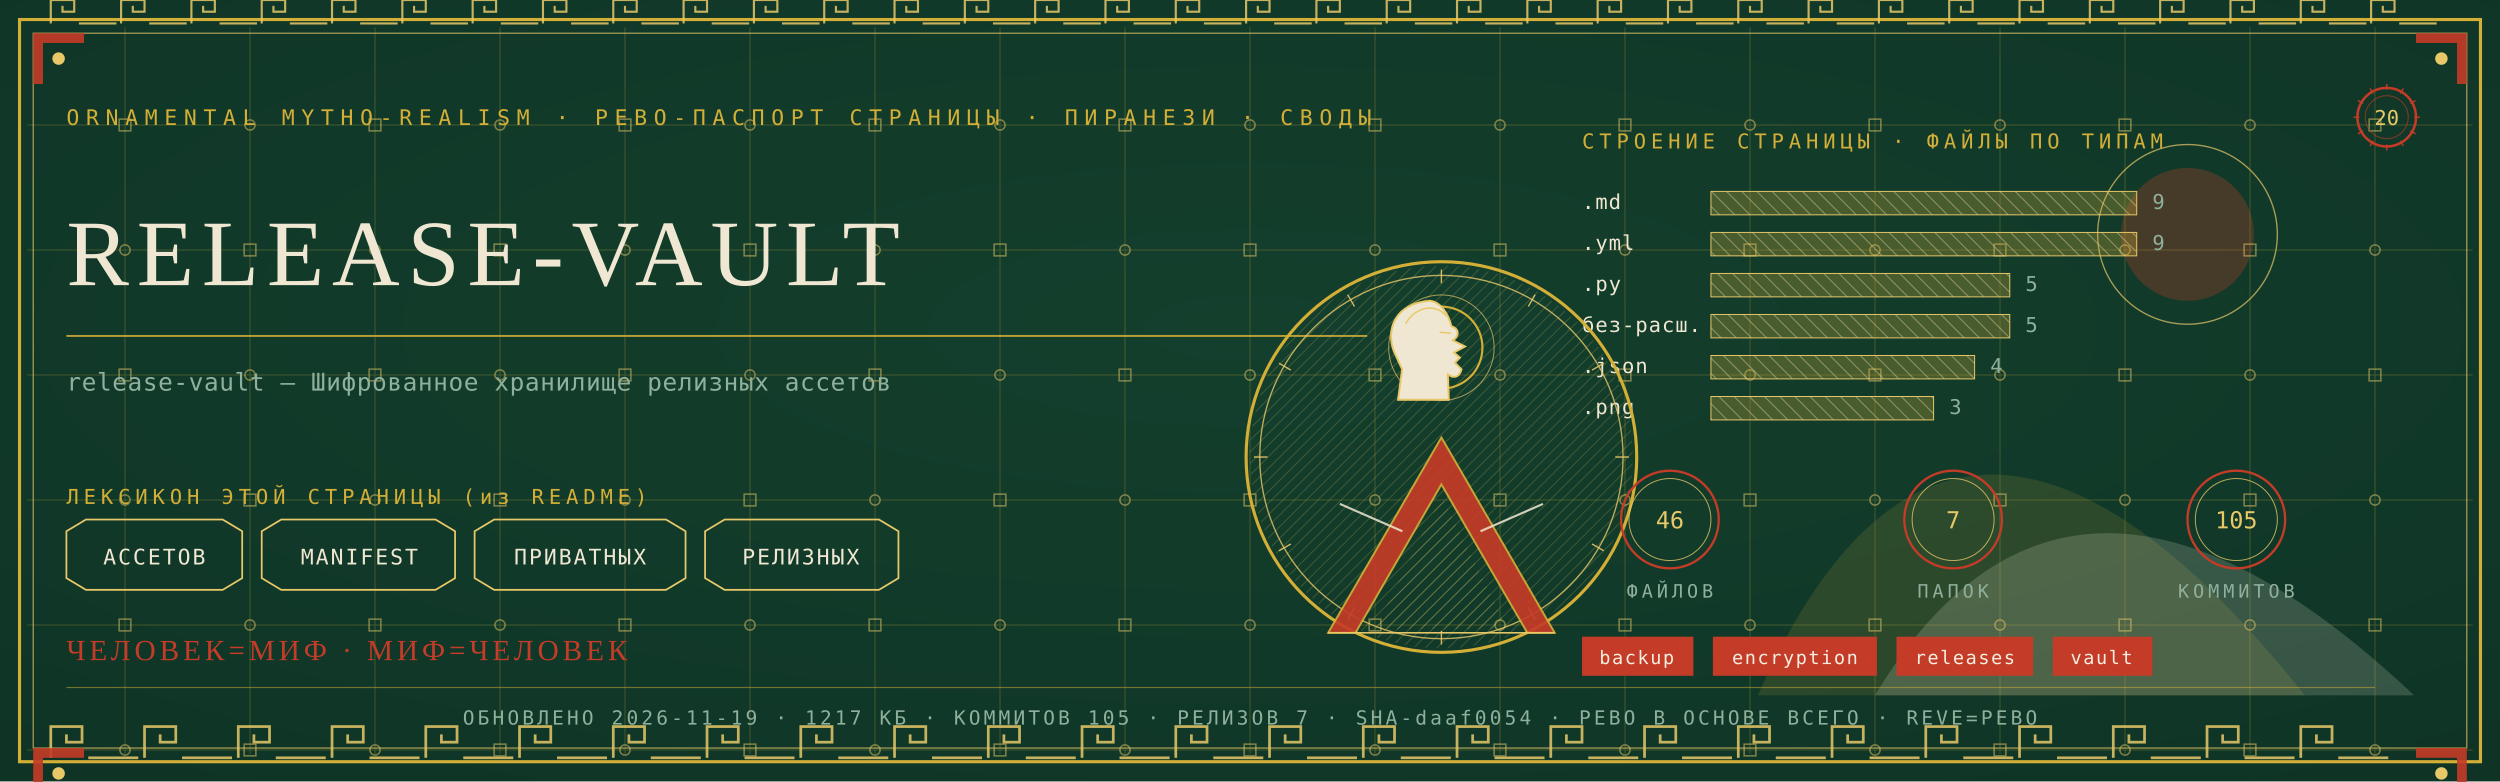
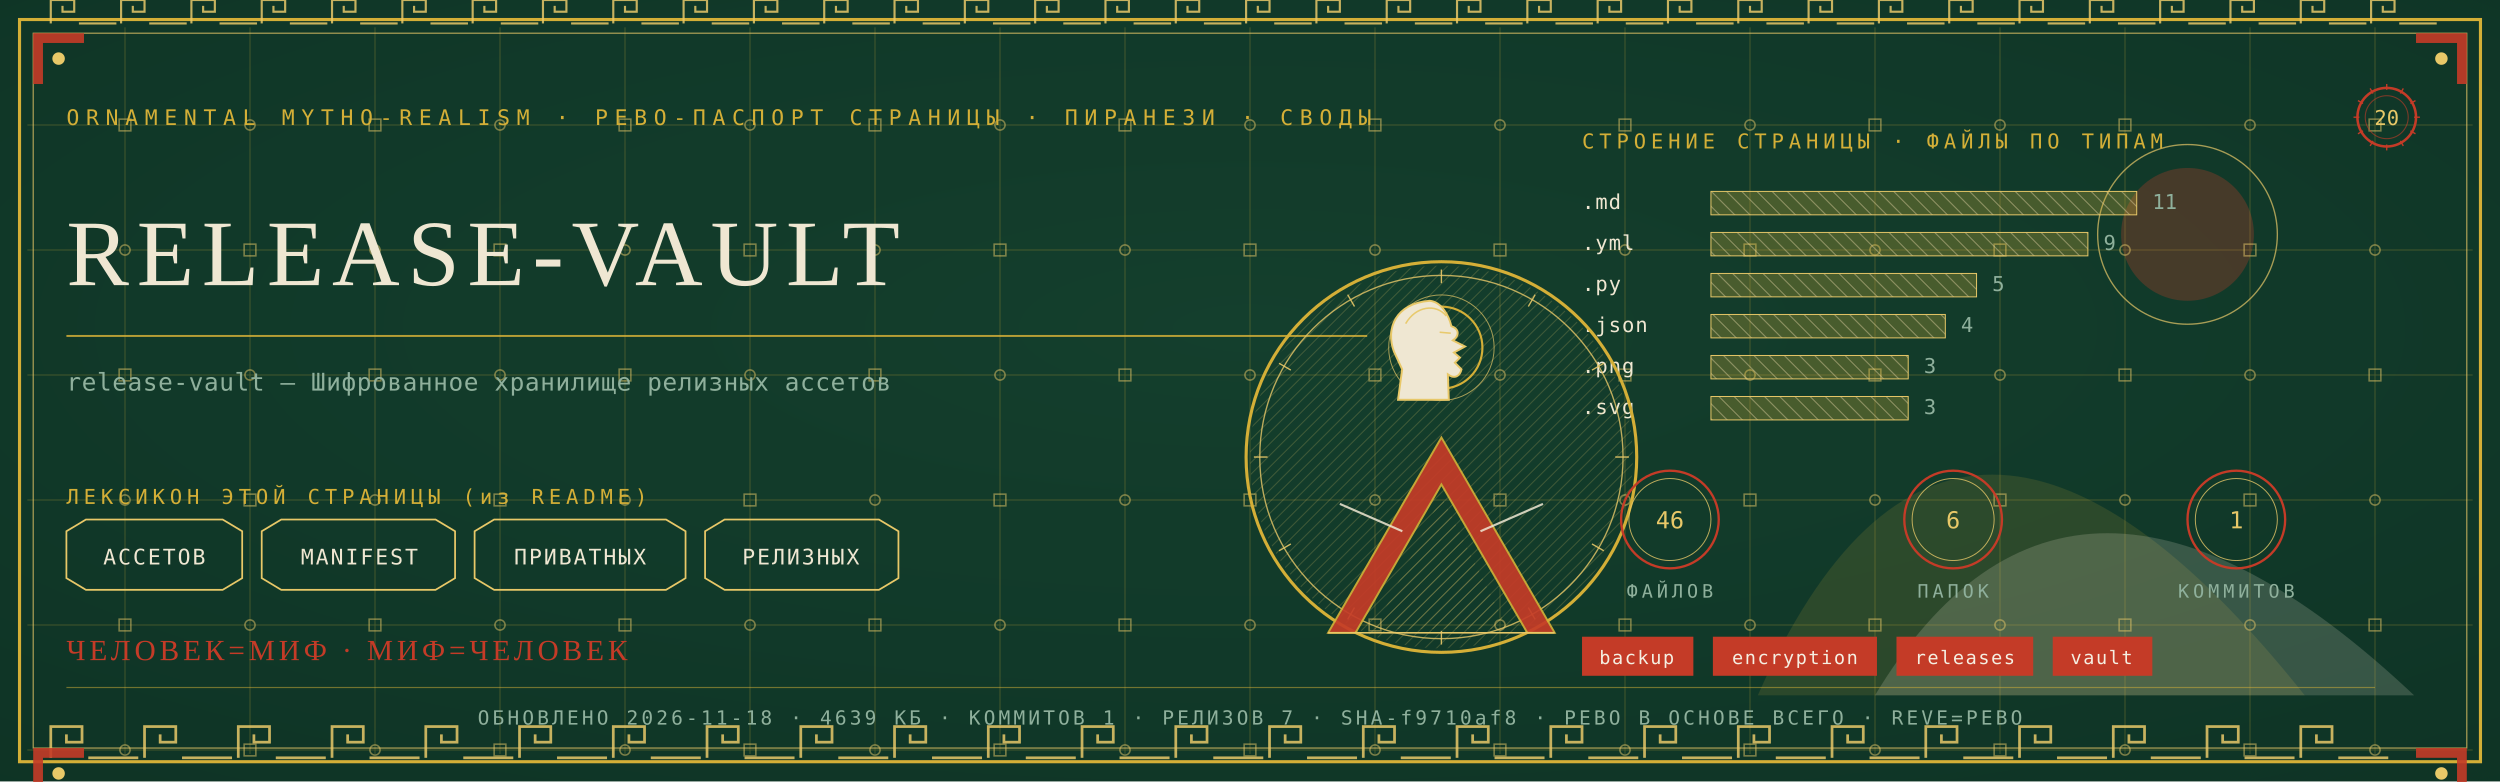
<svg xmlns="http://www.w3.org/2000/svg" viewBox="0 0 1280 400" width="1280" height="400">
  <defs>
    <radialGradient id="rp20" cx="0.5" cy="0.42" r="1.1">
      <stop offset="0" stop-color="#14402E" />
      <stop offset="1" stop-color="#0C2E21" />
    </radialGradient>
    <pattern id="hatchm" width="4.2" height="4.2" patternUnits="userSpaceOnUse" patternTransform="rotate(45)">
      <rect width="4.2" height="4.2" fill="none" />
      <line x1="0" y1="0" x2="0" y2="4.2" stroke="#E8C868" stroke-width="0.5" />
    </pattern>
    <pattern id="hatchv" width="5.5" height="5.5" patternUnits="userSpaceOnUse" patternTransform="rotate(-45)">
      <rect width="5.5" height="5.5" fill="none" />
      <line x1="0" y1="0" x2="0" y2="5.5" stroke="#EFE7D2" stroke-width="0.5" />
    </pattern>
  </defs>
  <rect width="1280" height="400" fill="#0C2E21" />
  <rect width="1280" height="400" fill="url(#rp20)" opacity="0.94" />
  <path d="M 900 356 Q 1000 130 1180 356 Z" fill="#D4AF37" opacity="0.14" />
  <path d="M 960 356 Q 1060 190 1236 356 Z" fill="#EFE7D2" opacity="0.18" />
  <circle cx="1120" cy="120" r="34" fill="#C43B27" opacity="0.30" />
  <circle cx="1120" cy="120" r="46" fill="none" stroke="#E8C868" stroke-width="0.7" opacity="0.7" />
  <g stroke="#D4AF37" stroke-width="0.45" opacity="0.30">
    <line x1="64" y1="14" x2="64" y2="386" />
    <line x1="128" y1="14" x2="128" y2="386" />
    <line x1="192" y1="14" x2="192" y2="386" />
    <line x1="256" y1="14" x2="256" y2="386" />
    <line x1="320" y1="14" x2="320" y2="386" />
    <line x1="384" y1="14" x2="384" y2="386" />
    <line x1="448" y1="14" x2="448" y2="386" />
    <line x1="512" y1="14" x2="512" y2="386" />
    <line x1="576" y1="14" x2="576" y2="386" />
    <line x1="640" y1="14" x2="640" y2="386" />
    <line x1="704" y1="14" x2="704" y2="386" />
    <line x1="768" y1="14" x2="768" y2="386" />
    <line x1="832" y1="14" x2="832" y2="386" />
    <line x1="896" y1="14" x2="896" y2="386" />
    <line x1="960" y1="14" x2="960" y2="386" />
    <line x1="1024" y1="14" x2="1024" y2="386" />
    <line x1="1088" y1="14" x2="1088" y2="386" />
    <line x1="1152" y1="14" x2="1152" y2="386" />
    <line x1="1216" y1="14" x2="1216" y2="386" />
    <line x1="14" y1="64" x2="1266" y2="64" />
    <line x1="14" y1="128" x2="1266" y2="128" />
    <line x1="14" y1="192" x2="1266" y2="192" />
    <line x1="14" y1="256" x2="1266" y2="256" />
    <line x1="14" y1="320" x2="1266" y2="320" />
    <line x1="14" y1="384" x2="1266" y2="384" />
  </g>
  <g fill="none" stroke="#E8C868" stroke-width="0.8" opacity="0.5">
    <rect x="61" y="61" width="6" height="6" />
    <circle cx="64" cy="128" r="2.6" />
    <rect x="61" y="189" width="6" height="6" />
    <circle cx="64" cy="256" r="2.6" />
    <rect x="61" y="317" width="6" height="6" />
    <circle cx="64" cy="384" r="2.6" />
    <circle cx="128" cy="64" r="2.6" />
    <rect x="125" y="125" width="6" height="6" />
    <circle cx="128" cy="192" r="2.6" />
    <rect x="125" y="253" width="6" height="6" />
    <circle cx="128" cy="320" r="2.6" />
    <rect x="125" y="381" width="6" height="6" />
    <rect x="189" y="61" width="6" height="6" />
    <circle cx="192" cy="128" r="2.6" />
    <rect x="189" y="189" width="6" height="6" />
    <circle cx="192" cy="256" r="2.6" />
    <rect x="189" y="317" width="6" height="6" />
    <circle cx="192" cy="384" r="2.6" />
    <circle cx="256" cy="64" r="2.6" />
    <rect x="253" y="125" width="6" height="6" />
    <circle cx="256" cy="192" r="2.6" />
    <rect x="253" y="253" width="6" height="6" />
    <circle cx="256" cy="320" r="2.6" />
    <rect x="253" y="381" width="6" height="6" />
    <rect x="317" y="61" width="6" height="6" />
    <circle cx="320" cy="128" r="2.6" />
    <rect x="317" y="189" width="6" height="6" />
    <circle cx="320" cy="256" r="2.6" />
    <rect x="317" y="317" width="6" height="6" />
    <circle cx="320" cy="384" r="2.6" />
    <circle cx="384" cy="64" r="2.6" />
    <rect x="381" y="125" width="6" height="6" />
    <circle cx="384" cy="192" r="2.6" />
    <rect x="381" y="253" width="6" height="6" />
    <circle cx="384" cy="320" r="2.6" />
    <rect x="381" y="381" width="6" height="6" />
    <rect x="445" y="61" width="6" height="6" />
    <circle cx="448" cy="128" r="2.6" />
    <rect x="445" y="189" width="6" height="6" />
    <circle cx="448" cy="256" r="2.6" />
    <rect x="445" y="317" width="6" height="6" />
    <circle cx="448" cy="384" r="2.6" />
    <circle cx="512" cy="64" r="2.6" />
    <rect x="509" y="125" width="6" height="6" />
    <circle cx="512" cy="192" r="2.6" />
    <rect x="509" y="253" width="6" height="6" />
    <circle cx="512" cy="320" r="2.6" />
    <rect x="509" y="381" width="6" height="6" />
    <rect x="573" y="61" width="6" height="6" />
    <circle cx="576" cy="128" r="2.6" />
    <rect x="573" y="189" width="6" height="6" />
    <circle cx="576" cy="256" r="2.6" />
    <rect x="573" y="317" width="6" height="6" />
    <circle cx="576" cy="384" r="2.6" />
    <circle cx="640" cy="64" r="2.6" />
    <rect x="637" y="125" width="6" height="6" />
    <circle cx="640" cy="192" r="2.6" />
    <rect x="637" y="253" width="6" height="6" />
    <circle cx="640" cy="320" r="2.6" />
    <rect x="637" y="381" width="6" height="6" />
    <rect x="701" y="61" width="6" height="6" />
    <circle cx="704" cy="128" r="2.6" />
    <rect x="701" y="189" width="6" height="6" />
    <circle cx="704" cy="256" r="2.6" />
    <rect x="701" y="317" width="6" height="6" />
    <circle cx="704" cy="384" r="2.6" />
    <circle cx="768" cy="64" r="2.6" />
    <rect x="765" y="125" width="6" height="6" />
    <circle cx="768" cy="192" r="2.6" />
    <rect x="765" y="253" width="6" height="6" />
    <circle cx="768" cy="320" r="2.6" />
    <rect x="765" y="381" width="6" height="6" />
    <rect x="829" y="61" width="6" height="6" />
    <circle cx="832" cy="128" r="2.6" />
    <rect x="829" y="189" width="6" height="6" />
    <circle cx="832" cy="256" r="2.6" />
    <rect x="829" y="317" width="6" height="6" />
    <circle cx="832" cy="384" r="2.6" />
    <circle cx="896" cy="64" r="2.6" />
    <rect x="893" y="125" width="6" height="6" />
    <circle cx="896" cy="192" r="2.6" />
    <rect x="893" y="253" width="6" height="6" />
    <circle cx="896" cy="320" r="2.6" />
    <rect x="893" y="381" width="6" height="6" />
    <rect x="957" y="61" width="6" height="6" />
    <circle cx="960" cy="128" r="2.6" />
    <rect x="957" y="189" width="6" height="6" />
    <circle cx="960" cy="256" r="2.6" />
    <rect x="957" y="317" width="6" height="6" />
    <circle cx="960" cy="384" r="2.6" />
    <circle cx="1024" cy="64" r="2.6" />
    <rect x="1021" y="125" width="6" height="6" />
    <circle cx="1024" cy="192" r="2.6" />
    <rect x="1021" y="253" width="6" height="6" />
    <circle cx="1024" cy="320" r="2.6" />
    <rect x="1021" y="381" width="6" height="6" />
    <rect x="1085" y="61" width="6" height="6" />
    <circle cx="1088" cy="128" r="2.6" />
    <rect x="1085" y="189" width="6" height="6" />
    <circle cx="1088" cy="256" r="2.6" />
    <rect x="1085" y="317" width="6" height="6" />
    <circle cx="1088" cy="384" r="2.6" />
    <circle cx="1152" cy="64" r="2.6" />
    <rect x="1149" y="125" width="6" height="6" />
    <circle cx="1152" cy="192" r="2.6" />
    <rect x="1149" y="253" width="6" height="6" />
    <circle cx="1152" cy="320" r="2.6" />
    <rect x="1149" y="381" width="6" height="6" />
    <rect x="1213" y="61" width="6" height="6" />
    <circle cx="1216" cy="128" r="2.6" />
    <rect x="1213" y="189" width="6" height="6" />
    <circle cx="1216" cy="256" r="2.6" />
    <rect x="1213" y="317" width="6" height="6" />
    <circle cx="1216" cy="384" r="2.6" />
  </g>
  <rect x="10" y="10" width="1260" height="380" fill="none" stroke="#D4AF37" stroke-width="1.6" />
  <rect x="17" y="17" width="1246" height="366" fill="none" stroke="#E8C868" stroke-width="0.6" opacity="0.75" />
  <g fill="none" stroke="#E8C868" stroke-width="1.4" opacity="0.85">
    <path d="M 26 388 L 26 372 L 42 372 L 42 380.0 L 34.0 380.0 L 34.0 376.0" />
    <line x1="45.2" y1="388" x2="70.8" y2="388" />
    <path d="M 74 388 L 74 372 L 90 372 L 90 380.0 L 82.0 380.0 L 82.0 376.0" />
    <line x1="93.2" y1="388" x2="118.8" y2="388" />
    <path d="M 122 388 L 122 372 L 138 372 L 138 380.0 L 130.0 380.0 L 130.0 376.0" />
    <line x1="141.2" y1="388" x2="166.8" y2="388" />
    <path d="M 170 388 L 170 372 L 186 372 L 186 380.0 L 178.0 380.0 L 178.0 376.0" />
    <line x1="189.2" y1="388" x2="214.8" y2="388" />
    <path d="M 218 388 L 218 372 L 234 372 L 234 380.0 L 226.0 380.0 L 226.0 376.0" />
    <line x1="237.2" y1="388" x2="262.8" y2="388" />
    <path d="M 266 388 L 266 372 L 282 372 L 282 380.0 L 274.0 380.0 L 274.0 376.0" />
    <line x1="285.2" y1="388" x2="310.8" y2="388" />
    <path d="M 314 388 L 314 372 L 330 372 L 330 380.0 L 322.0 380.0 L 322.0 376.0" />
    <line x1="333.2" y1="388" x2="358.8" y2="388" />
    <path d="M 362 388 L 362 372 L 378 372 L 378 380.0 L 370.0 380.0 L 370.0 376.0" />
    <line x1="381.2" y1="388" x2="406.8" y2="388" />
    <path d="M 410 388 L 410 372 L 426 372 L 426 380.0 L 418.0 380.0 L 418.0 376.0" />
    <line x1="429.2" y1="388" x2="454.8" y2="388" />
    <path d="M 458 388 L 458 372 L 474 372 L 474 380.0 L 466.0 380.0 L 466.0 376.0" />
    <line x1="477.2" y1="388" x2="502.8" y2="388" />
    <path d="M 506 388 L 506 372 L 522 372 L 522 380.0 L 514.0 380.0 L 514.0 376.0" />
    <line x1="525.2" y1="388" x2="550.8" y2="388" />
    <path d="M 554 388 L 554 372 L 570 372 L 570 380.0 L 562.0 380.0 L 562.0 376.0" />
    <line x1="573.2" y1="388" x2="598.8" y2="388" />
    <path d="M 602 388 L 602 372 L 618 372 L 618 380.0 L 610.0 380.0 L 610.0 376.0" />
    <line x1="621.2" y1="388" x2="646.8" y2="388" />
    <path d="M 650 388 L 650 372 L 666 372 L 666 380.0 L 658.0 380.0 L 658.0 376.0" />
    <line x1="669.2" y1="388" x2="694.8" y2="388" />
    <path d="M 698 388 L 698 372 L 714 372 L 714 380.0 L 706.0 380.0 L 706.0 376.0" />
    <line x1="717.2" y1="388" x2="742.8" y2="388" />
    <path d="M 746 388 L 746 372 L 762 372 L 762 380.0 L 754.0 380.0 L 754.0 376.0" />
    <line x1="765.2" y1="388" x2="790.8" y2="388" />
    <path d="M 794 388 L 794 372 L 810 372 L 810 380.0 L 802.0 380.0 L 802.0 376.0" />
    <line x1="813.2" y1="388" x2="838.8" y2="388" />
    <path d="M 842 388 L 842 372 L 858 372 L 858 380.0 L 850.0 380.0 L 850.0 376.0" />
    <line x1="861.2" y1="388" x2="886.8" y2="388" />
    <path d="M 890 388 L 890 372 L 906 372 L 906 380.0 L 898.0 380.0 L 898.0 376.0" />
    <line x1="909.2" y1="388" x2="934.8" y2="388" />
    <path d="M 938 388 L 938 372 L 954 372 L 954 380.0 L 946.0 380.0 L 946.0 376.0" />
    <line x1="957.2" y1="388" x2="982.8" y2="388" />
    <path d="M 986 388 L 986 372 L 1002 372 L 1002 380.0 L 994.0 380.0 L 994.0 376.0" />
    <line x1="1005.2" y1="388" x2="1030.8" y2="388" />
    <path d="M 1034 388 L 1034 372 L 1050 372 L 1050 380.0 L 1042.0 380.0 L 1042.0 376.0" />
    <line x1="1053.2" y1="388" x2="1078.8" y2="388" />
    <path d="M 1082 388 L 1082 372 L 1098 372 L 1098 380.0 L 1090.0 380.0 L 1090.0 376.0" />
    <line x1="1101.2" y1="388" x2="1126.8" y2="388" />
    <path d="M 1130 388 L 1130 372 L 1146 372 L 1146 380.0 L 1138.0 380.0 L 1138.0 376.0" />
    <line x1="1149.2" y1="388" x2="1174.8" y2="388" />
    <path d="M 1178 388 L 1178 372 L 1194 372 L 1194 380.0 L 1186.0 380.0 L 1186.0 376.0" />
    <line x1="1197.2" y1="388" x2="1222.8" y2="388" />
  </g>
  <g fill="none" stroke="#E8C868" stroke-width="1.1" opacity="0.85">
    <path d="M 26 12 L 26 0 L 38 0 L 38 6.0 L 32.0 6.0 L 32.0 3.0" />
    <line x1="40.4" y1="12" x2="59.6" y2="12" />
    <path d="M 62 12 L 62 0 L 74 0 L 74 6.0 L 68.0 6.0 L 68.0 3.0" />
    <line x1="76.4" y1="12" x2="95.6" y2="12" />
    <path d="M 98 12 L 98 0 L 110 0 L 110 6.0 L 104.0 6.0 L 104.0 3.0" />
    <line x1="112.4" y1="12" x2="131.6" y2="12" />
    <path d="M 134 12 L 134 0 L 146 0 L 146 6.0 L 140.0 6.0 L 140.0 3.0" />
    <line x1="148.4" y1="12" x2="167.6" y2="12" />
    <path d="M 170 12 L 170 0 L 182 0 L 182 6.0 L 176.0 6.0 L 176.0 3.0" />
    <line x1="184.4" y1="12" x2="203.6" y2="12" />
    <path d="M 206 12 L 206 0 L 218 0 L 218 6.0 L 212.0 6.0 L 212.0 3.0" />
    <line x1="220.4" y1="12" x2="239.6" y2="12" />
    <path d="M 242 12 L 242 0 L 254 0 L 254 6.0 L 248.0 6.0 L 248.0 3.0" />
    <line x1="256.4" y1="12" x2="275.6" y2="12" />
    <path d="M 278 12 L 278 0 L 290 0 L 290 6.0 L 284.0 6.0 L 284.0 3.0" />
    <line x1="292.4" y1="12" x2="311.6" y2="12" />
    <path d="M 314 12 L 314 0 L 326 0 L 326 6.0 L 320.0 6.0 L 320.0 3.0" />
    <line x1="328.4" y1="12" x2="347.6" y2="12" />
    <path d="M 350 12 L 350 0 L 362 0 L 362 6.0 L 356.0 6.0 L 356.0 3.0" />
    <line x1="364.4" y1="12" x2="383.6" y2="12" />
    <path d="M 386 12 L 386 0 L 398 0 L 398 6.0 L 392.0 6.0 L 392.0 3.0" />
    <line x1="400.4" y1="12" x2="419.6" y2="12" />
    <path d="M 422 12 L 422 0 L 434 0 L 434 6.0 L 428.0 6.0 L 428.0 3.0" />
    <line x1="436.4" y1="12" x2="455.6" y2="12" />
    <path d="M 458 12 L 458 0 L 470 0 L 470 6.0 L 464.0 6.0 L 464.0 3.0" />
    <line x1="472.4" y1="12" x2="491.6" y2="12" />
    <path d="M 494 12 L 494 0 L 506 0 L 506 6.0 L 500.0 6.0 L 500.0 3.0" />
    <line x1="508.4" y1="12" x2="527.6" y2="12" />
    <path d="M 530 12 L 530 0 L 542 0 L 542 6.0 L 536.0 6.0 L 536.0 3.0" />
    <line x1="544.4" y1="12" x2="563.6" y2="12" />
    <path d="M 566 12 L 566 0 L 578 0 L 578 6.0 L 572.0 6.0 L 572.0 3.0" />
    <line x1="580.4" y1="12" x2="599.6" y2="12" />
    <path d="M 602 12 L 602 0 L 614 0 L 614 6.0 L 608.0 6.0 L 608.0 3.0" />
    <line x1="616.4" y1="12" x2="635.6" y2="12" />
    <path d="M 638 12 L 638 0 L 650 0 L 650 6.0 L 644.0 6.0 L 644.0 3.0" />
    <line x1="652.4" y1="12" x2="671.6" y2="12" />
    <path d="M 674 12 L 674 0 L 686 0 L 686 6.0 L 680.0 6.0 L 680.0 3.0" />
    <line x1="688.4" y1="12" x2="707.6" y2="12" />
    <path d="M 710 12 L 710 0 L 722 0 L 722 6.0 L 716.0 6.0 L 716.0 3.0" />
    <line x1="724.4" y1="12" x2="743.6" y2="12" />
    <path d="M 746 12 L 746 0 L 758 0 L 758 6.0 L 752.0 6.0 L 752.0 3.0" />
    <line x1="760.4" y1="12" x2="779.6" y2="12" />
    <path d="M 782 12 L 782 0 L 794 0 L 794 6.0 L 788.0 6.0 L 788.0 3.0" />
    <line x1="796.4" y1="12" x2="815.6" y2="12" />
    <path d="M 818 12 L 818 0 L 830 0 L 830 6.0 L 824.0 6.0 L 824.0 3.0" />
    <line x1="832.4" y1="12" x2="851.6" y2="12" />
    <path d="M 854 12 L 854 0 L 866 0 L 866 6.0 L 860.0 6.0 L 860.0 3.0" />
    <line x1="868.4" y1="12" x2="887.6" y2="12" />
    <path d="M 890 12 L 890 0 L 902 0 L 902 6.0 L 896.0 6.0 L 896.0 3.0" />
    <line x1="904.4" y1="12" x2="923.6" y2="12" />
    <path d="M 926 12 L 926 0 L 938 0 L 938 6.0 L 932.0 6.0 L 932.0 3.0" />
    <line x1="940.4" y1="12" x2="959.6" y2="12" />
    <path d="M 962 12 L 962 0 L 974 0 L 974 6.0 L 968.0 6.0 L 968.0 3.0" />
    <line x1="976.4" y1="12" x2="995.6" y2="12" />
    <path d="M 998 12 L 998 0 L 1010 0 L 1010 6.0 L 1004.0 6.0 L 1004.0 3.0" />
    <line x1="1012.4" y1="12" x2="1031.6" y2="12" />
    <path d="M 1034 12 L 1034 0 L 1046 0 L 1046 6.0 L 1040.0 6.0 L 1040.0 3.0" />
    <line x1="1048.4" y1="12" x2="1067.6" y2="12" />
    <path d="M 1070 12 L 1070 0 L 1082 0 L 1082 6.0 L 1076.0 6.0 L 1076.0 3.0" />
    <line x1="1084.4" y1="12" x2="1103.6" y2="12" />
    <path d="M 1106 12 L 1106 0 L 1118 0 L 1118 6.0 L 1112.0 6.0 L 1112.0 3.0" />
    <line x1="1120.4" y1="12" x2="1139.6" y2="12" />
    <path d="M 1142 12 L 1142 0 L 1154 0 L 1154 6.0 L 1148.0 6.0 L 1148.0 3.0" />
    <line x1="1156.4" y1="12" x2="1175.6" y2="12" />
    <path d="M 1178 12 L 1178 0 L 1190 0 L 1190 6.0 L 1184.0 6.0 L 1184.0 3.0" />
    <line x1="1192.4" y1="12" x2="1211.6" y2="12" />
    <path d="M 1214 12 L 1214 0 L 1226 0 L 1226 6.0 L 1220.0 6.0 L 1220.0 3.0" />
    <line x1="1228.4" y1="12" x2="1247.6" y2="12" />
  </g>
  <g transform="translate(17,17) scale(1,1)">
    <path d="M 0 0 L 26 0 L 26 5 L 5 5 L 5 26 L 0 26 Z" fill="#C43B27" opacity="0.9" />
    <circle cx="13" cy="13" r="3.2" fill="#E8C868" />
  </g>
  <g transform="translate(1263,17) scale(-1,1)">
    <path d="M 0 0 L 26 0 L 26 5 L 5 5 L 5 26 L 0 26 Z" fill="#C43B27" opacity="0.9" />
    <circle cx="13" cy="13" r="3.2" fill="#E8C868" />
  </g>
  <g transform="translate(17,383) scale(1,1)">
    <path d="M 0 0 L 26 0 L 26 5 L 5 5 L 5 26 L 0 26 Z" fill="#C43B27" opacity="0.9" />
    <circle cx="13" cy="13" r="3.2" fill="#E8C868" />
  </g>
  <g transform="translate(1263,383) scale(-1,1)">
    <path d="M 0 0 L 26 0 L 26 5 L 5 5 L 5 26 L 0 26 Z" fill="#C43B27" opacity="0.9" />
    <circle cx="13" cy="13" r="3.2" fill="#E8C868" />
  </g>
  <text x="34" y="64" font-family="'Cascadia Mono', ui-monospace, Consolas, monospace" font-size="11" fill="#D4AF37" letter-spacing="3.4">ORNAMENTAL MYTHO-REALISM · РЕВО-ПАСПОРТ СТРАНИЦЫ · ПИРАНЕЗИ · СВОДЫ</text>
  <g transform="translate(1222,60)">
    <circle r="15" fill="none" stroke="#C43B27" stroke-width="1.3" />
    <circle r="11" fill="none" stroke="#C43B27" stroke-width="0.55" opacity="0.6" />
    <text y="4" text-anchor="middle" font-family="'Cascadia Mono', ui-monospace, Consolas, monospace" font-size="10.5" fill="#E8C868">20</text>
    <g stroke="#C43B27" stroke-width="0.7">
      <line x1="0" y1="-17" x2="0" y2="-14" transform="rotate(0)" />
      <line x1="0" y1="-17" x2="0" y2="-14" transform="rotate(30)" />
      <line x1="0" y1="-17" x2="0" y2="-14" transform="rotate(60)" />
      <line x1="0" y1="-17" x2="0" y2="-14" transform="rotate(90)" />
      <line x1="0" y1="-17" x2="0" y2="-14" transform="rotate(120)" />
      <line x1="0" y1="-17" x2="0" y2="-14" transform="rotate(150)" />
      <line x1="0" y1="-17" x2="0" y2="-14" transform="rotate(180)" />
      <line x1="0" y1="-17" x2="0" y2="-14" transform="rotate(210)" />
      <line x1="0" y1="-17" x2="0" y2="-14" transform="rotate(240)" />
      <line x1="0" y1="-17" x2="0" y2="-14" transform="rotate(270)" />
      <line x1="0" y1="-17" x2="0" y2="-14" transform="rotate(300)" />
      <line x1="0" y1="-17" x2="0" y2="-14" transform="rotate(330)" />
    </g>
  </g>
  <text x="34" y="146" font-family="Georgia, 'Times New Roman', serif" font-size="48.0" fill="#EFE7D2" letter-spacing="4">RELEASE-VAULT</text>
  <line x1="34" y1="172" x2="700" y2="172" stroke="#D4AF37" stroke-width="1" opacity="0.85" />
  <text x="34" y="200" font-family="'Cascadia Mono', ui-monospace, Consolas, monospace" font-size="12.5" fill="#8FB09C" letter-spacing="0.3">release-vault — Шифрованное хранилище релизных ассетов</text>
  <text x="34" y="258" font-family="'Cascadia Mono', ui-monospace, Consolas, monospace" font-size="10.5" fill="#D4AF37" letter-spacing="2.5">ЛЕКСИКОН ЭТОЙ СТРАНИЦЫ (из README)</text>
  <path d="M 34 272 L 44 266 L 114 266 L 124 272 L 124 296 L 114 302 L 44 302 L 34 296 Z" fill="none" stroke="#E8C868" stroke-width="0.9" />
  <text x="79" y="289" text-anchor="middle" font-family="'Cascadia Mono', ui-monospace, Consolas, monospace" font-size="11" fill="#EFE7D2" letter-spacing="1">АССЕТОВ</text>
  <path d="M 134 272 L 144 266 L 223 266 L 233 272 L 233 296 L 223 302 L 144 302 L 134 296 Z" fill="none" stroke="#E8C868" stroke-width="0.9" />
  <text x="184" y="289" text-anchor="middle" font-family="'Cascadia Mono', ui-monospace, Consolas, monospace" font-size="11" fill="#EFE7D2" letter-spacing="1">MANIFEST</text>
  <path d="M 243 272 L 253 266 L 341 266 L 351 272 L 351 296 L 341 302 L 253 302 L 243 296 Z" fill="none" stroke="#E8C868" stroke-width="0.9" />
  <text x="297" y="289" text-anchor="middle" font-family="'Cascadia Mono', ui-monospace, Consolas, monospace" font-size="11" fill="#EFE7D2" letter-spacing="1">ПРИВАТНЫХ</text>
  <path d="M 361 272 L 371 266 L 450 266 L 460 272 L 460 296 L 450 302 L 371 302 L 361 296 Z" fill="none" stroke="#E8C868" stroke-width="0.9" />
  <text x="410" y="289" text-anchor="middle" font-family="'Cascadia Mono', ui-monospace, Consolas, monospace" font-size="11" fill="#EFE7D2" letter-spacing="1">РЕЛИЗНЫХ</text>
  <text x="810" y="76" font-family="'Cascadia Mono', ui-monospace, Consolas, monospace" font-size="10.5" fill="#D4AF37" letter-spacing="2.5">СТРОЕНИЕ СТРАНИЦЫ · ФАЙЛЫ ПО ТИПАМ</text>
  <text x="810" y="107" font-family="'Cascadia Mono', ui-monospace, Consolas, monospace" font-size="10.5" fill="#EFE7D2" letter-spacing="0.5">.md</text>
  <rect x="876" y="98" width="218" height="12" fill="url(#hatchv)" opacity="0.9" />
  <rect x="876" y="98" width="218" height="12" fill="#D4AF37" opacity="0.28" />
  <rect x="876" y="98" width="218" height="12" fill="none" stroke="#E8C868" stroke-width="0.5" />
-   <text x="1102" y="107" font-family="'Cascadia Mono', ui-monospace, Consolas, monospace" font-size="10.5" fill="#8FB09C">9</text>
+   <text x="1102" y="107" font-family="'Cascadia Mono', ui-monospace, Consolas, monospace" font-size="10.5" fill="#8FB09C">11</text>
  <text x="810" y="128" font-family="'Cascadia Mono', ui-monospace, Consolas, monospace" font-size="10.5" fill="#EFE7D2" letter-spacing="0.5">.yml</text>
-   <rect x="876" y="119" width="218" height="12" fill="url(#hatchv)" opacity="0.9" />
-   <rect x="876" y="119" width="218" height="12" fill="#D4AF37" opacity="0.28" />
-   <rect x="876" y="119" width="218" height="12" fill="none" stroke="#E8C868" stroke-width="0.5" />
-   <text x="1102" y="128" font-family="'Cascadia Mono', ui-monospace, Consolas, monospace" font-size="10.5" fill="#8FB09C">9</text>
+   <rect x="876" y="119" width="193" height="12" fill="url(#hatchv)" opacity="0.9" />
+   <rect x="876" y="119" width="193" height="12" fill="#D4AF37" opacity="0.28" />
+   <rect x="876" y="119" width="193" height="12" fill="none" stroke="#E8C868" stroke-width="0.5" />
+   <text x="1077" y="128" font-family="'Cascadia Mono', ui-monospace, Consolas, monospace" font-size="10.5" fill="#8FB09C">9</text>
  <text x="810" y="149" font-family="'Cascadia Mono', ui-monospace, Consolas, monospace" font-size="10.5" fill="#EFE7D2" letter-spacing="0.5">.py</text>
-   <rect x="876" y="140" width="153" height="12" fill="url(#hatchv)" opacity="0.9" />
-   <rect x="876" y="140" width="153" height="12" fill="#D4AF37" opacity="0.28" />
-   <rect x="876" y="140" width="153" height="12" fill="none" stroke="#E8C868" stroke-width="0.5" />
-   <text x="1037" y="149" font-family="'Cascadia Mono', ui-monospace, Consolas, monospace" font-size="10.5" fill="#8FB09C">5</text>
-   <text x="810" y="170" font-family="'Cascadia Mono', ui-monospace, Consolas, monospace" font-size="10.5" fill="#EFE7D2" letter-spacing="0.5">без-расш.</text>
-   <rect x="876" y="161" width="153" height="12" fill="url(#hatchv)" opacity="0.9" />
-   <rect x="876" y="161" width="153" height="12" fill="#D4AF37" opacity="0.28" />
-   <rect x="876" y="161" width="153" height="12" fill="none" stroke="#E8C868" stroke-width="0.5" />
-   <text x="1037" y="170" font-family="'Cascadia Mono', ui-monospace, Consolas, monospace" font-size="10.5" fill="#8FB09C">5</text>
-   <text x="810" y="191" font-family="'Cascadia Mono', ui-monospace, Consolas, monospace" font-size="10.5" fill="#EFE7D2" letter-spacing="0.5">.json</text>
-   <rect x="876" y="182" width="135" height="12" fill="url(#hatchv)" opacity="0.9" />
-   <rect x="876" y="182" width="135" height="12" fill="#D4AF37" opacity="0.28" />
-   <rect x="876" y="182" width="135" height="12" fill="none" stroke="#E8C868" stroke-width="0.5" />
-   <text x="1019" y="191" font-family="'Cascadia Mono', ui-monospace, Consolas, monospace" font-size="10.5" fill="#8FB09C">4</text>
-   <text x="810" y="212" font-family="'Cascadia Mono', ui-monospace, Consolas, monospace" font-size="10.5" fill="#EFE7D2" letter-spacing="0.5">.png</text>
-   <rect x="876" y="203" width="114" height="12" fill="url(#hatchv)" opacity="0.9" />
-   <rect x="876" y="203" width="114" height="12" fill="#D4AF37" opacity="0.28" />
-   <rect x="876" y="203" width="114" height="12" fill="none" stroke="#E8C868" stroke-width="0.5" />
-   <text x="998" y="212" font-family="'Cascadia Mono', ui-monospace, Consolas, monospace" font-size="10.5" fill="#8FB09C">3</text>
+   <rect x="876" y="140" width="136" height="12" fill="url(#hatchv)" opacity="0.9" />
+   <rect x="876" y="140" width="136" height="12" fill="#D4AF37" opacity="0.28" />
+   <rect x="876" y="140" width="136" height="12" fill="none" stroke="#E8C868" stroke-width="0.5" />
+   <text x="1020" y="149" font-family="'Cascadia Mono', ui-monospace, Consolas, monospace" font-size="10.5" fill="#8FB09C">5</text>
+   <text x="810" y="170" font-family="'Cascadia Mono', ui-monospace, Consolas, monospace" font-size="10.5" fill="#EFE7D2" letter-spacing="0.5">.json</text>
+   <rect x="876" y="161" width="120" height="12" fill="url(#hatchv)" opacity="0.9" />
+   <rect x="876" y="161" width="120" height="12" fill="#D4AF37" opacity="0.28" />
+   <rect x="876" y="161" width="120" height="12" fill="none" stroke="#E8C868" stroke-width="0.5" />
+   <text x="1004" y="170" font-family="'Cascadia Mono', ui-monospace, Consolas, monospace" font-size="10.5" fill="#8FB09C">4</text>
+   <text x="810" y="191" font-family="'Cascadia Mono', ui-monospace, Consolas, monospace" font-size="10.5" fill="#EFE7D2" letter-spacing="0.5">.png</text>
+   <rect x="876" y="182" width="101" height="12" fill="url(#hatchv)" opacity="0.9" />
+   <rect x="876" y="182" width="101" height="12" fill="#D4AF37" opacity="0.28" />
+   <rect x="876" y="182" width="101" height="12" fill="none" stroke="#E8C868" stroke-width="0.5" />
+   <text x="985" y="191" font-family="'Cascadia Mono', ui-monospace, Consolas, monospace" font-size="10.5" fill="#8FB09C">3</text>
+   <text x="810" y="212" font-family="'Cascadia Mono', ui-monospace, Consolas, monospace" font-size="10.5" fill="#EFE7D2" letter-spacing="0.5">.svg</text>
+   <rect x="876" y="203" width="101" height="12" fill="url(#hatchv)" opacity="0.9" />
+   <rect x="876" y="203" width="101" height="12" fill="#D4AF37" opacity="0.28" />
+   <rect x="876" y="203" width="101" height="12" fill="none" stroke="#E8C868" stroke-width="0.5" />
+   <text x="985" y="212" font-family="'Cascadia Mono', ui-monospace, Consolas, monospace" font-size="10.5" fill="#8FB09C">3</text>
  <g transform="translate(738,234)">
    <circle r="100" fill="none" stroke="#D4AF37" stroke-width="1.6" />
    <circle r="93" fill="none" stroke="#E8C868" stroke-width="0.7" opacity="0.8" />
    <circle r="98" fill="url(#hatchm)" opacity="0.4" />
    <g stroke="#E8C868" stroke-width="0.7" opacity="0.9">
      <line x1="0" y1="-96" x2="0" y2="-89" transform="rotate(0)" />
      <line x1="0" y1="-96" x2="0" y2="-89" transform="rotate(30)" />
      <line x1="0" y1="-96" x2="0" y2="-89" transform="rotate(60)" />
      <line x1="0" y1="-96" x2="0" y2="-89" transform="rotate(90)" />
      <line x1="0" y1="-96" x2="0" y2="-89" transform="rotate(120)" />
      <line x1="0" y1="-96" x2="0" y2="-89" transform="rotate(150)" />
      <line x1="0" y1="-96" x2="0" y2="-89" transform="rotate(180)" />
      <line x1="0" y1="-96" x2="0" y2="-89" transform="rotate(210)" />
      <line x1="0" y1="-96" x2="0" y2="-89" transform="rotate(240)" />
      <line x1="0" y1="-96" x2="0" y2="-89" transform="rotate(270)" />
      <line x1="0" y1="-96" x2="0" y2="-89" transform="rotate(300)" />
      <line x1="0" y1="-96" x2="0" y2="-89" transform="rotate(330)" />
    </g>
    <circle cy="-56" r="21" fill="none" stroke="#D4AF37" stroke-width="1.1" />
    <circle cy="-56" r="27" fill="none" stroke="#E8C868" stroke-width="0.5" opacity="0.7" />
    <path d="M -6.0 -80.0 C -23.5 -78.7 -28.7 -65.7 -24.3 -54.0 L -20.1 -44.9 L -22.2 -29.3 L 3.8 -29.3 L 3.3 -42.3 C 6.9 -39.7 9.5 -41.5 10.3 -44.9 L 6.9 -48.3 L 9.5 -50.9 L 6.4 -53.5 L 12.1 -56.6 L 5.9 -59.7 C 9.5 -62.3 9.0 -65.7 5.1 -67.0 C 3.8 -72.7 -0.1 -79.5 -6.0 -80.0 Z" fill="#EFE7D2" stroke="#E8C868" stroke-width="1.0" />
    <g fill="none" stroke="#E8C868" stroke-width="0.8" opacity="0.95">
      <path d="M -18.3 -68.3 C -13.1 -77.4 -2.7 -78.7 2.5 -72.2" />
      <path d="M -0.9 -63.9 L 4.8 -63.4" />
    </g>
    <path d="M -58.0 90.0 L 0 -10.0 L 58.0 90.0 L 44.0 90.0 L 0 14.0 L -44.0 90.0 Z" fill="#C43B27" opacity="0.92" stroke="#D4AF37" stroke-width="1.0" />
    <path d="M -34.0 88.0 L 0 20.0 L 34.0 88.0" fill="url(#hatchm)" opacity="0.5" stroke="none" />
    <path d="M -58.0 90.0 L 58.0 90.0" fill="none" stroke="#E8C868" stroke-width="0.8" />
    <path d="M -52.0 24.0 L -20.0 38.0" fill="none" stroke="#EFE7D2" stroke-width="1.1" opacity="0.85" />
    <path d="M 52.0 24.0 L 20.0 38.0" fill="none" stroke="#EFE7D2" stroke-width="1.1" opacity="0.85" />
  </g>
  <g transform="translate(855,266)">
    <circle r="25" fill="none" stroke="#C43B27" stroke-width="1.2" />
    <circle r="21" fill="none" stroke="#E8C868" stroke-width="0.5" opacity="0.8" />
    <text y="4.5" text-anchor="middle" font-family="'Cascadia Mono', ui-monospace, Consolas, monospace" font-size="12" fill="#E8C868">46</text>
    <text y="40" text-anchor="middle" font-family="'Cascadia Mono', ui-monospace, Consolas, monospace" font-size="9.5" fill="#8FB09C" letter-spacing="2">ФАЙЛОВ</text>
  </g>
  <g transform="translate(1000,266)">
    <circle r="25" fill="none" stroke="#C43B27" stroke-width="1.2" />
    <circle r="21" fill="none" stroke="#E8C868" stroke-width="0.5" opacity="0.8" />
-     <text y="4.5" text-anchor="middle" font-family="'Cascadia Mono', ui-monospace, Consolas, monospace" font-size="12" fill="#E8C868">7</text>
+     <text y="4.5" text-anchor="middle" font-family="'Cascadia Mono', ui-monospace, Consolas, monospace" font-size="12" fill="#E8C868">6</text>
    <text y="40" text-anchor="middle" font-family="'Cascadia Mono', ui-monospace, Consolas, monospace" font-size="9.5" fill="#8FB09C" letter-spacing="2">ПАПОК</text>
  </g>
  <g transform="translate(1145,266)">
    <circle r="25" fill="none" stroke="#C43B27" stroke-width="1.2" />
    <circle r="21" fill="none" stroke="#E8C868" stroke-width="0.5" opacity="0.8" />
-     <text y="4.5" text-anchor="middle" font-family="'Cascadia Mono', ui-monospace, Consolas, monospace" font-size="12" fill="#E8C868">105</text>
+     <text y="4.5" text-anchor="middle" font-family="'Cascadia Mono', ui-monospace, Consolas, monospace" font-size="12" fill="#E8C868">1</text>
    <text y="40" text-anchor="middle" font-family="'Cascadia Mono', ui-monospace, Consolas, monospace" font-size="9.5" fill="#8FB09C" letter-spacing="2">КОММИТОВ</text>
  </g>
  <rect x="810" y="326" rx="0" width="57" height="20" fill="#C43B27" />
  <text x="838" y="340" text-anchor="middle" font-family="'Cascadia Mono', ui-monospace, Consolas, monospace" font-size="9.5" fill="#F5EFE2" letter-spacing="0.8">backup</text>
  <rect x="877" y="326" rx="0" width="84" height="20" fill="#C43B27" />
  <text x="919" y="340" text-anchor="middle" font-family="'Cascadia Mono', ui-monospace, Consolas, monospace" font-size="9.5" fill="#F5EFE2" letter-spacing="0.8">encryption</text>
  <rect x="971" y="326" rx="0" width="70" height="20" fill="#C43B27" />
  <text x="1006" y="340" text-anchor="middle" font-family="'Cascadia Mono', ui-monospace, Consolas, monospace" font-size="9.5" fill="#F5EFE2" letter-spacing="0.8">releases</text>
  <rect x="1051" y="326" rx="0" width="51" height="20" fill="#C43B27" />
  <text x="1076" y="340" text-anchor="middle" font-family="'Cascadia Mono', ui-monospace, Consolas, monospace" font-size="9.5" fill="#F5EFE2" letter-spacing="0.8">vault</text>
  <text x="34" y="338" font-family="Georgia, 'Times New Roman', serif" font-size="15" fill="#C43B27" letter-spacing="2">ЧЕЛОВЕК=МИФ · МИФ=ЧЕЛОВЕК</text>
  <line x1="34" y1="352" x2="1216" y2="352" stroke="#D4AF37" stroke-width="0.6" opacity="0.5" />
-   <text x="640" y="371" text-anchor="middle" font-family="'Cascadia Mono', ui-monospace, Consolas, monospace" font-size="10" fill="#8FB09C" letter-spacing="1.6">ОБНОВЛЕНО 2026-11-19 · 1217 КБ · КОММИТОВ 105 · РЕЛИЗОВ 7 · SHA-daaf0054 · РЕВО В ОСНОВЕ ВСЕГО · REVE=РЕВО</text>
+   <text x="640" y="371" text-anchor="middle" font-family="'Cascadia Mono', ui-monospace, Consolas, monospace" font-size="10" fill="#8FB09C" letter-spacing="1.6">ОБНОВЛЕНО 2026-11-18 · 4639 КБ · КОММИТОВ 1 · РЕЛИЗОВ 7 · SHA-f9710af8 · РЕВО В ОСНОВЕ ВСЕГО · REVE=РЕВО</text>
</svg>
